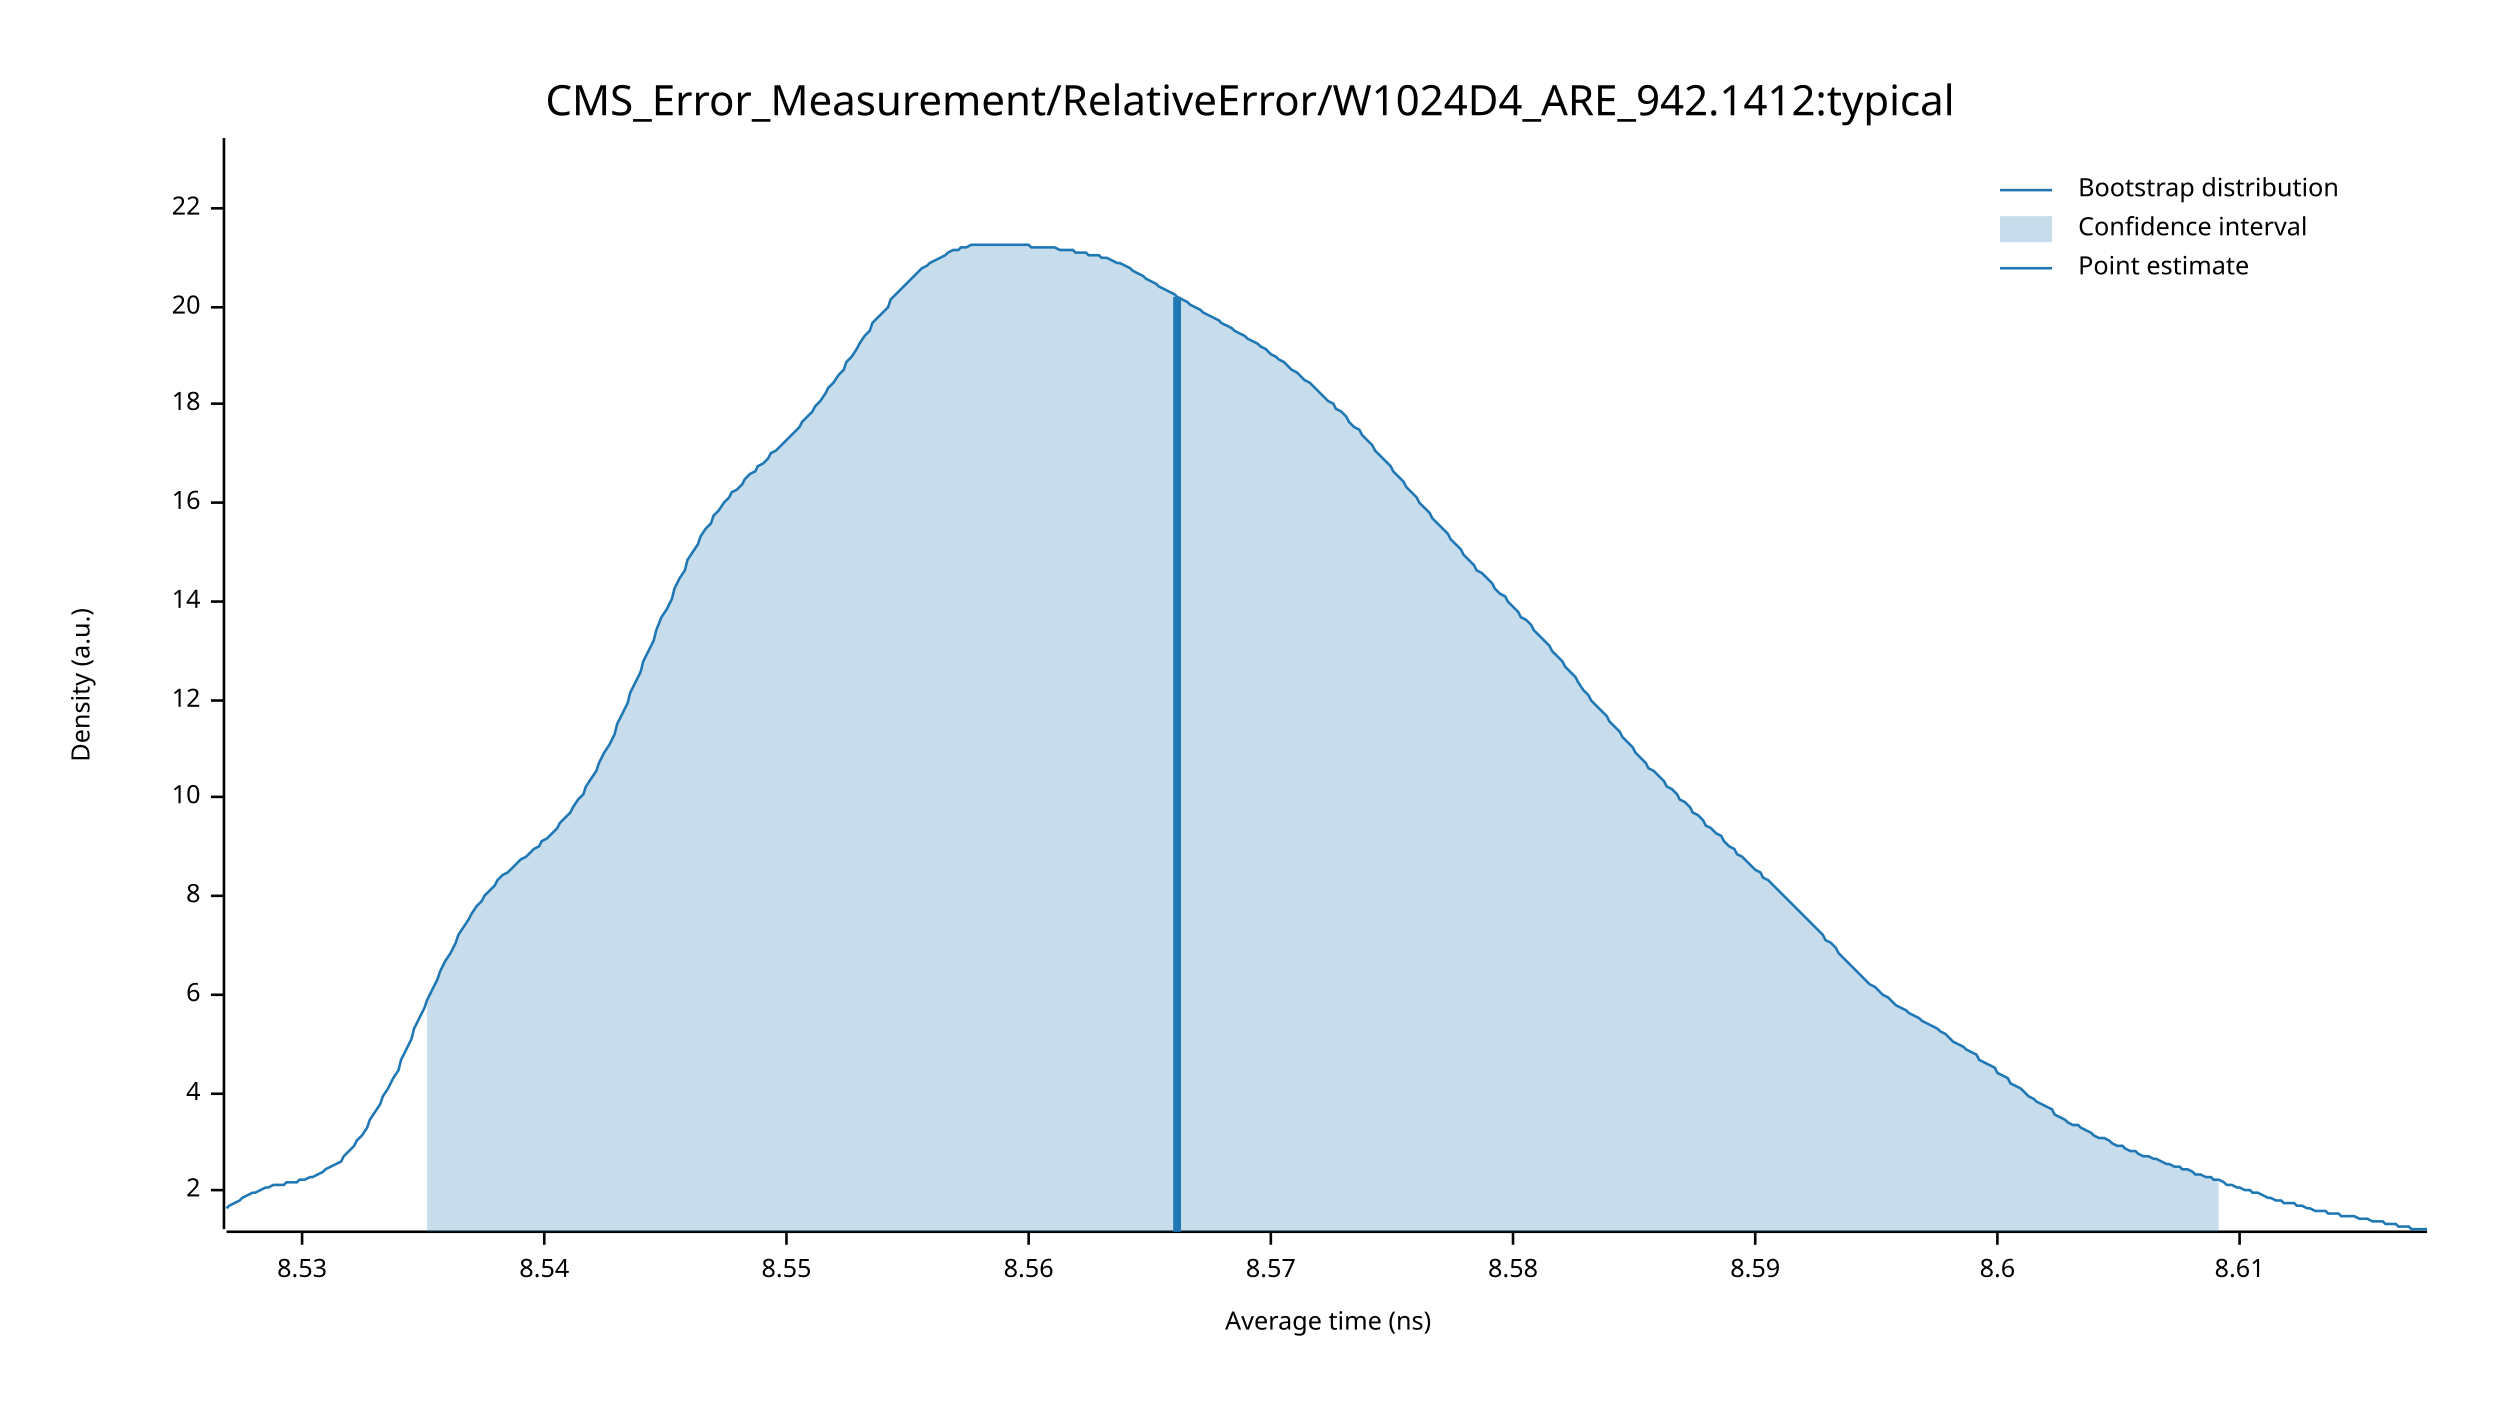
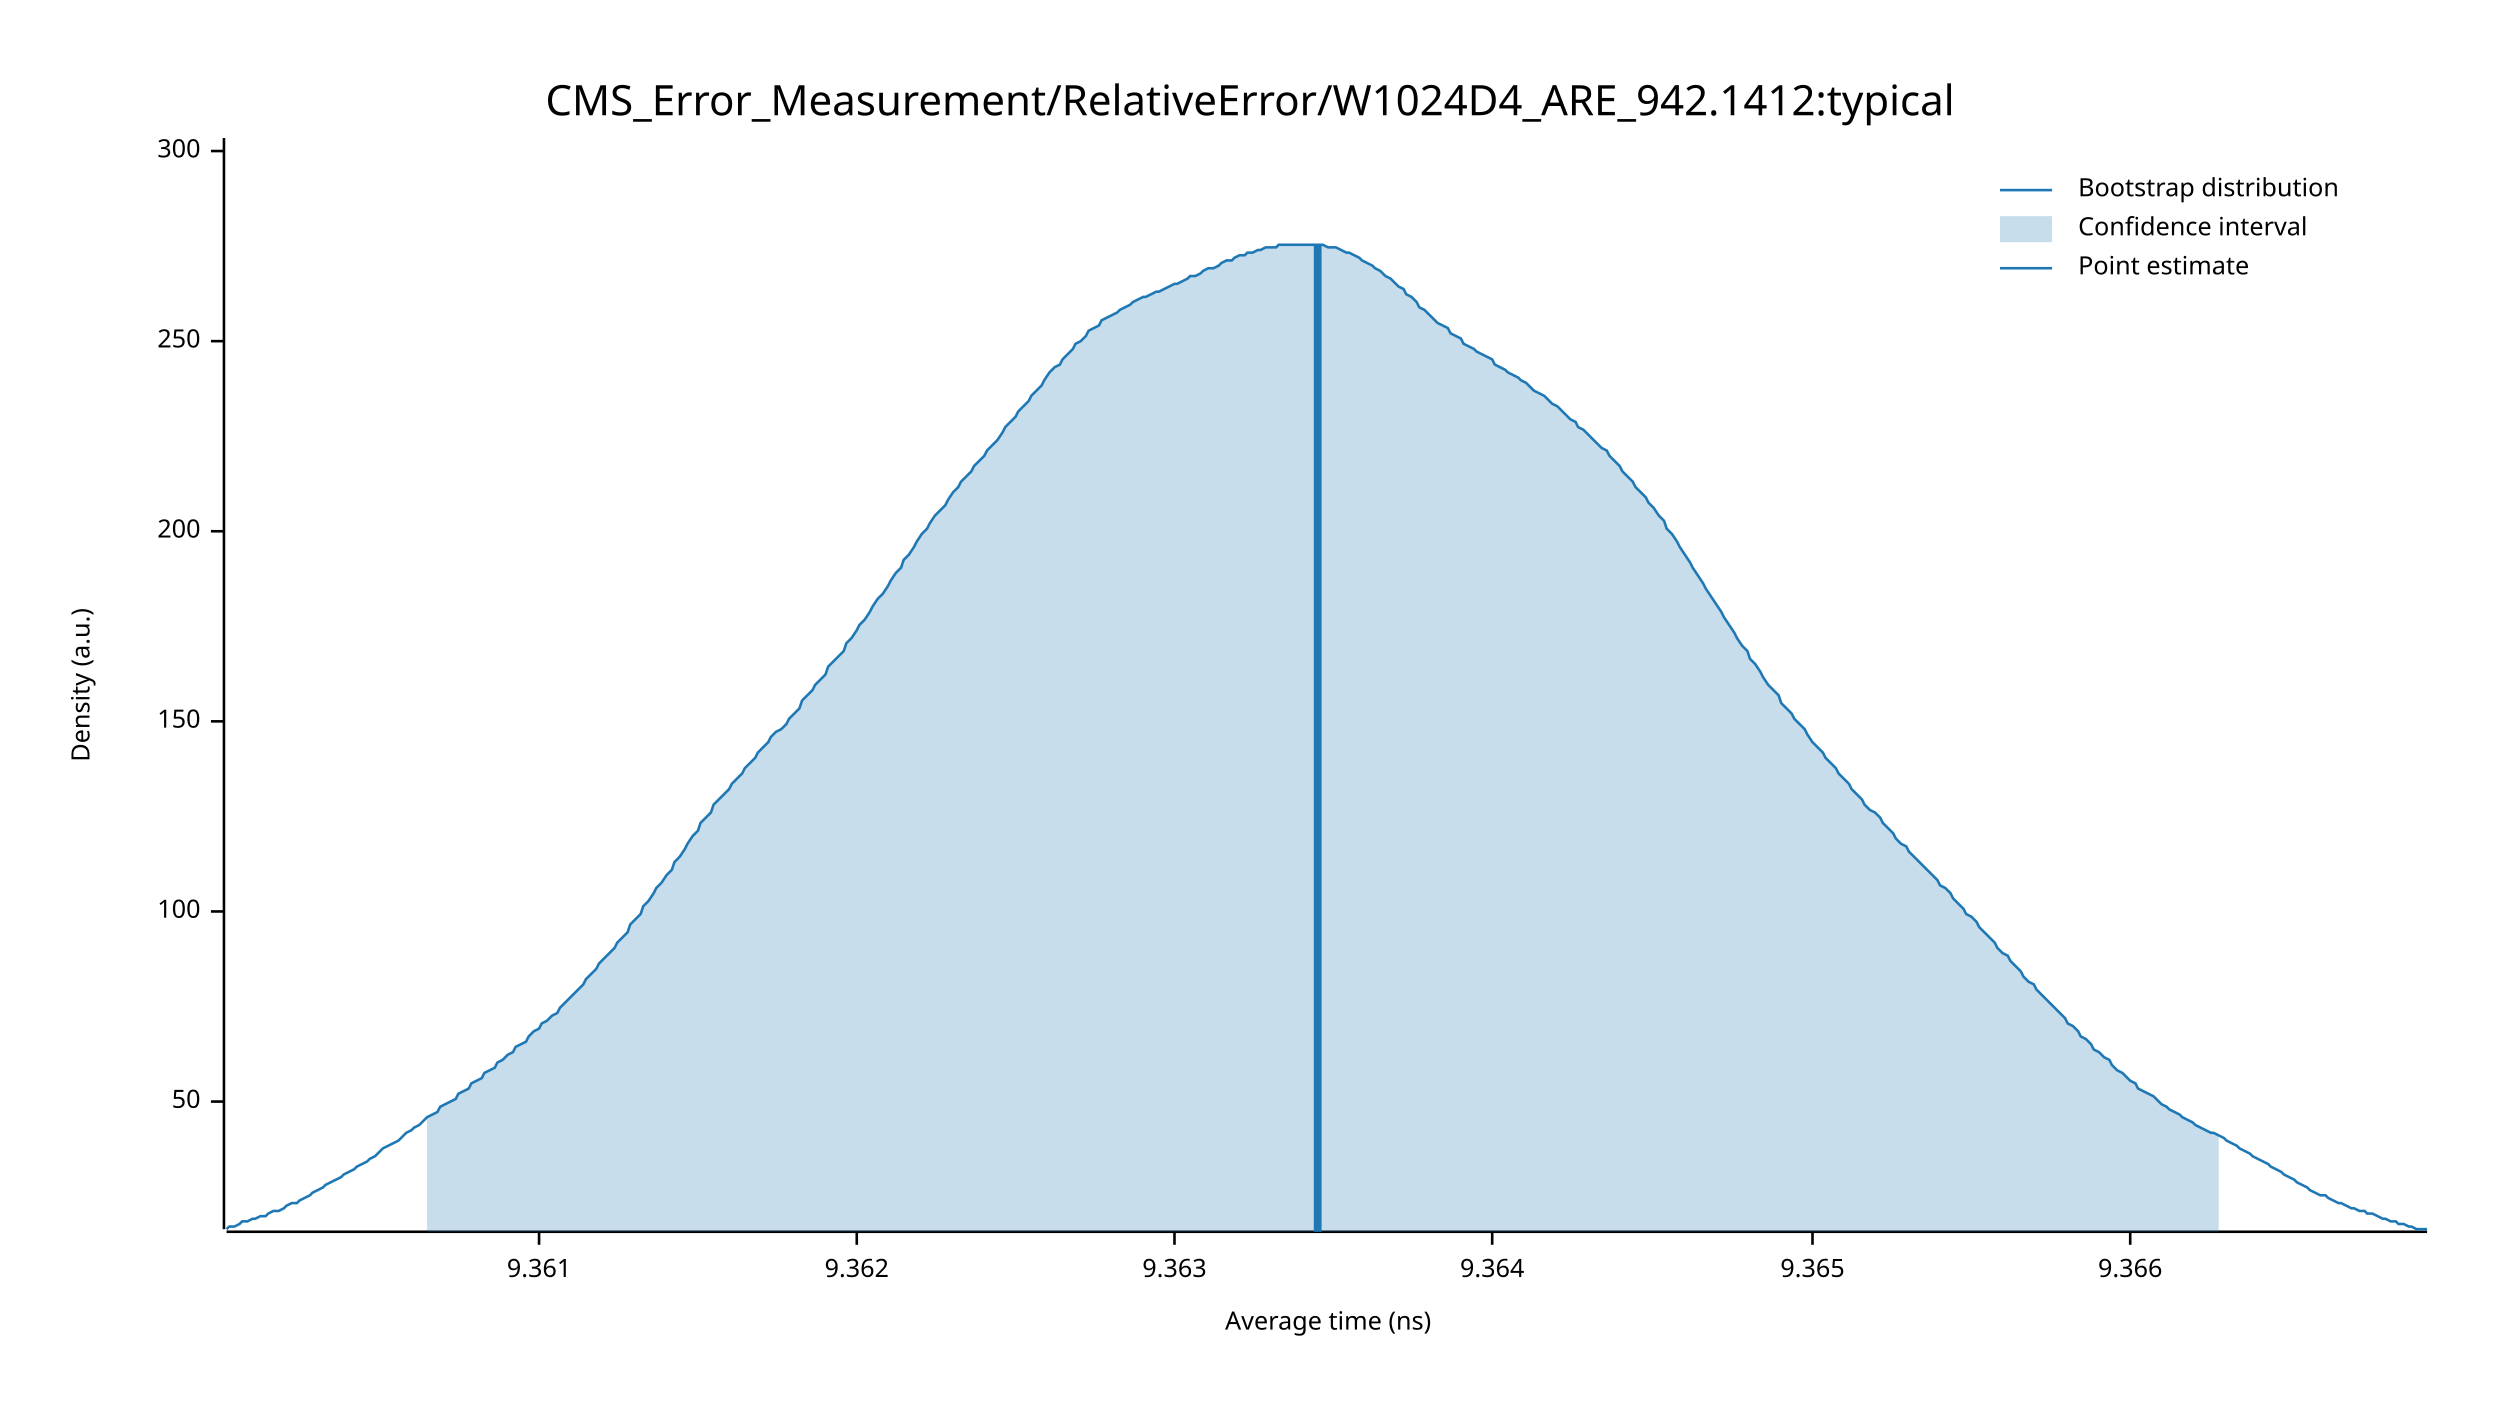
<svg xmlns="http://www.w3.org/2000/svg" width="960" height="540" viewBox="0 0 960 540">
  <text x="480" y="32" dy="0.76em" text-anchor="middle" font-family="sans-serif" font-size="16.129" opacity="1" fill="#000000">
CMS_Error_Measurement/RelativeError/W1024D4_ARE_942.1412:typical
</text>
  <text x="27" y="263" dy="0.76em" text-anchor="middle" font-family="sans-serif" font-size="9.677" opacity="1" fill="#000000" transform="rotate(270, 27, 263)">
Density (a.u.)
</text>
  <text x="510" y="513" dy="-0.5ex" text-anchor="middle" font-family="sans-serif" font-size="9.677" opacity="1" fill="#000000">
Average time (ns)
</text>
  <polyline fill="none" opacity="1" stroke="#000000" stroke-width="1" points="86,53 86,472 " />
-   <text x="77" y="457" dy="0.5ex" text-anchor="end" font-family="sans-serif" font-size="9.677" opacity="1" fill="#000000">
- 2
+   <text x="77" y="423" dy="0.5ex" text-anchor="end" font-family="sans-serif" font-size="9.677" opacity="1" fill="#000000">
+ 50
</text>
-   <polyline fill="none" opacity="1" stroke="#000000" stroke-width="1" points="81,457 86,457 " />
-   <text x="77" y="420" dy="0.5ex" text-anchor="end" font-family="sans-serif" font-size="9.677" opacity="1" fill="#000000">
- 4
+   <polyline fill="none" opacity="1" stroke="#000000" stroke-width="1" points="81,423 86,423 " />
+   <text x="77" y="350" dy="0.5ex" text-anchor="end" font-family="sans-serif" font-size="9.677" opacity="1" fill="#000000">
+ 100
</text>
-   <polyline fill="none" opacity="1" stroke="#000000" stroke-width="1" points="81,420 86,420 " />
-   <text x="77" y="382" dy="0.5ex" text-anchor="end" font-family="sans-serif" font-size="9.677" opacity="1" fill="#000000">
- 6
+   <polyline fill="none" opacity="1" stroke="#000000" stroke-width="1" points="81,350 86,350 " />
+   <text x="77" y="277" dy="0.5ex" text-anchor="end" font-family="sans-serif" font-size="9.677" opacity="1" fill="#000000">
+ 150
</text>
-   <polyline fill="none" opacity="1" stroke="#000000" stroke-width="1" points="81,382 86,382 " />
-   <text x="77" y="344" dy="0.5ex" text-anchor="end" font-family="sans-serif" font-size="9.677" opacity="1" fill="#000000">
- 8
+   <polyline fill="none" opacity="1" stroke="#000000" stroke-width="1" points="81,277 86,277 " />
+   <text x="77" y="204" dy="0.5ex" text-anchor="end" font-family="sans-serif" font-size="9.677" opacity="1" fill="#000000">
+ 200
</text>
-   <polyline fill="none" opacity="1" stroke="#000000" stroke-width="1" points="81,344 86,344 " />
-   <text x="77" y="306" dy="0.5ex" text-anchor="end" font-family="sans-serif" font-size="9.677" opacity="1" fill="#000000">
- 10
+   <polyline fill="none" opacity="1" stroke="#000000" stroke-width="1" points="81,204 86,204 " />
+   <text x="77" y="131" dy="0.5ex" text-anchor="end" font-family="sans-serif" font-size="9.677" opacity="1" fill="#000000">
+ 250
</text>
-   <polyline fill="none" opacity="1" stroke="#000000" stroke-width="1" points="81,306 86,306 " />
-   <text x="77" y="269" dy="0.5ex" text-anchor="end" font-family="sans-serif" font-size="9.677" opacity="1" fill="#000000">
- 12
+   <polyline fill="none" opacity="1" stroke="#000000" stroke-width="1" points="81,131 86,131 " />
+   <text x="77" y="58" dy="0.5ex" text-anchor="end" font-family="sans-serif" font-size="9.677" opacity="1" fill="#000000">
+ 300
</text>
-   <polyline fill="none" opacity="1" stroke="#000000" stroke-width="1" points="81,269 86,269 " />
-   <text x="77" y="231" dy="0.5ex" text-anchor="end" font-family="sans-serif" font-size="9.677" opacity="1" fill="#000000">
- 14
+   <polyline fill="none" opacity="1" stroke="#000000" stroke-width="1" points="81,58 86,58 " />
+   <polyline fill="none" opacity="1" stroke="#000000" stroke-width="1" points="87,473 932,473 " />
+   <text x="207" y="483" dy="0.76em" text-anchor="middle" font-family="sans-serif" font-size="9.677" opacity="1" fill="#000000">
+ 9.361
</text>
-   <polyline fill="none" opacity="1" stroke="#000000" stroke-width="1" points="81,231 86,231 " />
-   <text x="77" y="193" dy="0.5ex" text-anchor="end" font-family="sans-serif" font-size="9.677" opacity="1" fill="#000000">
- 16
+   <polyline fill="none" opacity="1" stroke="#000000" stroke-width="1" points="207,473 207,478 " />
+   <text x="329" y="483" dy="0.76em" text-anchor="middle" font-family="sans-serif" font-size="9.677" opacity="1" fill="#000000">
+ 9.362
</text>
-   <polyline fill="none" opacity="1" stroke="#000000" stroke-width="1" points="81,193 86,193 " />
-   <text x="77" y="155" dy="0.5ex" text-anchor="end" font-family="sans-serif" font-size="9.677" opacity="1" fill="#000000">
- 18
+   <polyline fill="none" opacity="1" stroke="#000000" stroke-width="1" points="329,473 329,478 " />
+   <text x="451" y="483" dy="0.76em" text-anchor="middle" font-family="sans-serif" font-size="9.677" opacity="1" fill="#000000">
+ 9.363
</text>
-   <polyline fill="none" opacity="1" stroke="#000000" stroke-width="1" points="81,155 86,155 " />
-   <text x="77" y="118" dy="0.5ex" text-anchor="end" font-family="sans-serif" font-size="9.677" opacity="1" fill="#000000">
- 20
+   <polyline fill="none" opacity="1" stroke="#000000" stroke-width="1" points="451,473 451,478 " />
+   <text x="573" y="483" dy="0.76em" text-anchor="middle" font-family="sans-serif" font-size="9.677" opacity="1" fill="#000000">
+ 9.364
</text>
-   <polyline fill="none" opacity="1" stroke="#000000" stroke-width="1" points="81,118 86,118 " />
-   <text x="77" y="80" dy="0.5ex" text-anchor="end" font-family="sans-serif" font-size="9.677" opacity="1" fill="#000000">
- 22
+   <polyline fill="none" opacity="1" stroke="#000000" stroke-width="1" points="573,473 573,478 " />
+   <text x="696" y="483" dy="0.76em" text-anchor="middle" font-family="sans-serif" font-size="9.677" opacity="1" fill="#000000">
+ 9.365
</text>
-   <polyline fill="none" opacity="1" stroke="#000000" stroke-width="1" points="81,80 86,80 " />
-   <polyline fill="none" opacity="1" stroke="#000000" stroke-width="1" points="87,473 932,473 " />
-   <text x="116" y="483" dy="0.76em" text-anchor="middle" font-family="sans-serif" font-size="9.677" opacity="1" fill="#000000">
- 8.53
+   <polyline fill="none" opacity="1" stroke="#000000" stroke-width="1" points="696,473 696,478 " />
+   <text x="818" y="483" dy="0.76em" text-anchor="middle" font-family="sans-serif" font-size="9.677" opacity="1" fill="#000000">
+ 9.366
</text>
-   <polyline fill="none" opacity="1" stroke="#000000" stroke-width="1" points="116,473 116,478 " />
-   <text x="209" y="483" dy="0.76em" text-anchor="middle" font-family="sans-serif" font-size="9.677" opacity="1" fill="#000000">
- 8.54
- </text>
-   <polyline fill="none" opacity="1" stroke="#000000" stroke-width="1" points="209,473 209,478 " />
-   <text x="302" y="483" dy="0.76em" text-anchor="middle" font-family="sans-serif" font-size="9.677" opacity="1" fill="#000000">
- 8.55
- </text>
-   <polyline fill="none" opacity="1" stroke="#000000" stroke-width="1" points="302,473 302,478 " />
-   <text x="395" y="483" dy="0.76em" text-anchor="middle" font-family="sans-serif" font-size="9.677" opacity="1" fill="#000000">
- 8.56
- </text>
-   <polyline fill="none" opacity="1" stroke="#000000" stroke-width="1" points="395,473 395,478 " />
-   <text x="488" y="483" dy="0.76em" text-anchor="middle" font-family="sans-serif" font-size="9.677" opacity="1" fill="#000000">
- 8.57
- </text>
-   <polyline fill="none" opacity="1" stroke="#000000" stroke-width="1" points="488,473 488,478 " />
-   <text x="581" y="483" dy="0.76em" text-anchor="middle" font-family="sans-serif" font-size="9.677" opacity="1" fill="#000000">
- 8.58
- </text>
-   <polyline fill="none" opacity="1" stroke="#000000" stroke-width="1" points="581,473 581,478 " />
-   <text x="674" y="483" dy="0.76em" text-anchor="middle" font-family="sans-serif" font-size="9.677" opacity="1" fill="#000000">
- 8.59
- </text>
-   <polyline fill="none" opacity="1" stroke="#000000" stroke-width="1" points="674,473 674,478 " />
-   <text x="767" y="483" dy="0.76em" text-anchor="middle" font-family="sans-serif" font-size="9.677" opacity="1" fill="#000000">
- 8.6
- </text>
-   <polyline fill="none" opacity="1" stroke="#000000" stroke-width="1" points="767,473 767,478 " />
-   <text x="860" y="483" dy="0.76em" text-anchor="middle" font-family="sans-serif" font-size="9.677" opacity="1" fill="#000000">
- 8.61
- </text>
-   <polyline fill="none" opacity="1" stroke="#000000" stroke-width="1" points="860,473 860,478 " />
-   <polyline fill="none" opacity="1" stroke="#1F78B4" stroke-width="1" points="87,464 88,463 90,462 92,461 93,460 95,459 97,458 98,458 100,457 102,456 103,456 105,455 107,455 109,455 110,454 112,454 114,454 115,453 117,453 119,452 120,452 122,451 124,450 125,449 127,448 129,447 131,446 132,444 134,442 136,440 137,438 139,436 141,433 142,430 144,427 146,424 147,421 149,418 151,414 153,411 154,407 156,403 158,399 159,395 161,391 163,387 164,384 166,380 168,376 169,373 171,369 173,366 175,362 176,359 178,356 180,353 181,351 183,348 185,346 186,344 188,342 190,340 191,338 193,336 195,335 197,333 198,332 200,330 202,329 203,328 205,326 207,325 208,323 210,322 212,320 214,318 215,316 217,314 219,312 220,310 222,307 224,305 225,302 227,299 229,296 230,293 232,289 234,286 236,282 237,278 239,274 241,270 242,266 244,262 246,258 247,254 249,250 251,246 252,242 254,237 256,234 258,230 259,226 261,222 263,219 264,215 266,212 268,209 269,206 271,203 273,201 274,198 276,196 278,193 280,191 281,189 283,188 285,186 286,184 288,182 290,181 291,179 293,178 295,176 296,174 298,173 300,171 302,169 303,168 305,166 307,164 308,162 310,160 312,158 313,156 315,154 317,151 318,149 320,147 322,144 324,142 325,139 327,137 329,134 330,132 332,129 334,127 335,124 337,122 339,120 341,118 342,115 344,113 346,111 347,110 349,108 351,106 352,105 354,103 356,102 357,101 359,100 361,99 363,98 364,97 366,96 368,96 369,95 371,95 373,94 374,94 376,94 378,94 379,94 381,94 383,94 385,94 386,94 388,94 390,94 391,94 393,94 395,94 396,95 398,95 400,95 401,95 403,95 405,95 407,96 408,96 410,96 412,96 413,97 415,97 417,97 418,98 420,98 422,98 423,99 425,99 427,100 429,101 430,101 432,102 434,103 435,104 437,105 439,106 440,107 442,108 444,109 445,110 447,111 449,112 451,113 452,114 454,115 456,116 457,117 459,118 461,119 462,120 464,121 466,122 468,123 469,124 471,125 473,126 474,127 476,128 478,129 479,130 481,131 483,132 484,133 486,134 488,136 490,137 491,138 493,139 495,141 496,142 498,143 500,145 501,146 503,147 505,149 506,150 508,152 510,154 512,155 513,157 515,158 517,160 518,162 520,164 522,165 523,167 525,169 527,171 528,173 530,175 532,177 534,179 535,181 537,183 539,185 540,187 542,189 544,191 545,193 547,195 549,197 550,199 552,201 554,203 556,205 557,207 559,209 561,211 562,213 564,215 566,217 567,219 569,220 571,222 573,224 574,226 576,228 578,229 579,231 581,233 583,235 584,237 586,238 588,240 589,242 591,244 593,246 595,248 596,250 598,252 600,254 601,256 603,258 605,260 606,262 608,265 610,267 611,269 613,271 615,273 617,275 618,277 620,279 622,281 623,283 625,285 627,287 628,289 630,291 632,293 633,295 635,296 637,298 639,300 640,302 642,303 644,305 645,307 647,308 649,310 650,312 652,313 654,315 655,317 657,318 659,320 661,321 662,323 664,325 666,326 667,328 669,329 671,331 672,332 674,334 676,335 677,337 679,338 681,340 683,342 684,343 686,345 688,347 689,348 691,350 693,352 694,353 696,355 698,357 700,359 701,361 703,362 705,364 706,366 708,368 710,370 711,371 713,373 715,375 716,376 718,378 720,379 722,381 723,382 725,383 727,385 728,386 730,387 732,388 733,389 735,390 737,391 738,392 740,393 742,394 744,395 745,396 747,397 749,399 750,400 752,401 754,402 755,403 757,404 759,405 760,407 762,408 764,409 766,410 767,412 769,413 771,414 772,416 774,417 776,418 777,419 779,421 781,422 782,423 784,424 786,425 788,426 789,428 791,429 793,430 794,431 796,432 798,432 799,433 801,434 803,435 804,436 806,437 808,437 810,438 811,439 813,440 815,440 816,441 818,442 820,442 821,443 823,444 825,444 827,445 828,445 830,446 832,447 833,447 835,448 837,448 838,449 840,449 842,450 843,451 845,451 847,452 849,452 850,453 852,453 854,454 855,455 857,455 859,456 860,456 862,457 864,457 865,458 867,458 869,459 871,460 872,460 874,461 876,461 877,462 879,462 881,462 882,463 884,463 886,464 887,464 889,465 891,465 893,465 894,466 896,466 898,466 899,467 901,467 903,467 904,467 906,468 908,468 909,468 911,469 913,469 915,469 916,470 918,470 920,470 921,471 923,471 925,471 926,472 928,472 930,472 932,472 " />
-   <polygon opacity="0.25" fill="#1F78B4" points="164,384 166,380 168,376 169,373 171,369 173,366 175,362 176,359 178,356 180,353 181,351 183,348 185,346 186,344 188,342 190,340 191,338 193,336 195,335 197,333 198,332 200,330 202,329 203,328 205,326 207,325 208,323 210,322 212,320 214,318 215,316 217,314 219,312 220,310 222,307 224,305 225,302 227,299 229,296 230,293 232,289 234,286 236,282 237,278 239,274 241,270 242,266 244,262 246,258 247,254 249,250 251,246 252,242 254,237 256,234 258,230 259,226 261,222 263,219 264,215 266,212 268,209 269,206 271,203 273,201 274,198 276,196 278,193 280,191 281,189 283,188 285,186 286,184 288,182 290,181 291,179 293,178 295,176 296,174 298,173 300,171 302,169 303,168 305,166 307,164 308,162 310,160 312,158 313,156 315,154 317,151 318,149 320,147 322,144 324,142 325,139 327,137 329,134 330,132 332,129 334,127 335,124 337,122 339,120 341,118 342,115 344,113 346,111 347,110 349,108 351,106 352,105 354,103 356,102 357,101 359,100 361,99 363,98 364,97 366,96 368,96 369,95 371,95 373,94 374,94 376,94 378,94 379,94 381,94 383,94 385,94 386,94 388,94 390,94 391,94 393,94 395,94 396,95 398,95 400,95 401,95 403,95 405,95 407,96 408,96 410,96 412,96 413,97 415,97 417,97 418,98 420,98 422,98 423,99 425,99 427,100 429,101 430,101 432,102 434,103 435,104 437,105 439,106 440,107 442,108 444,109 445,110 447,111 449,112 451,113 452,114 454,115 456,116 457,117 459,118 461,119 462,120 464,121 466,122 468,123 469,124 471,125 473,126 474,127 476,128 478,129 479,130 481,131 483,132 484,133 486,134 488,136 490,137 491,138 493,139 495,141 496,142 498,143 500,145 501,146 503,147 505,149 506,150 508,152 510,154 512,155 513,157 515,158 517,160 518,162 520,164 522,165 523,167 525,169 527,171 528,173 530,175 532,177 534,179 535,181 537,183 539,185 540,187 542,189 544,191 545,193 547,195 549,197 550,199 552,201 554,203 556,205 557,207 559,209 561,211 562,213 564,215 566,217 567,219 569,220 571,222 573,224 574,226 576,228 578,229 579,231 581,233 583,235 584,237 586,238 588,240 589,242 591,244 593,246 595,248 596,250 598,252 600,254 601,256 603,258 605,260 606,262 608,265 610,267 611,269 613,271 615,273 617,275 618,277 620,279 622,281 623,283 625,285 627,287 628,289 630,291 632,293 633,295 635,296 637,298 639,300 640,302 642,303 644,305 645,307 647,308 649,310 650,312 652,313 654,315 655,317 657,318 659,320 661,321 662,323 664,325 666,326 667,328 669,329 671,331 672,332 674,334 676,335 677,337 679,338 681,340 683,342 684,343 686,345 688,347 689,348 691,350 693,352 694,353 696,355 698,357 700,359 701,361 703,362 705,364 706,366 708,368 710,370 711,371 713,373 715,375 716,376 718,378 720,379 722,381 723,382 725,383 727,385 728,386 730,387 732,388 733,389 735,390 737,391 738,392 740,393 742,394 744,395 745,396 747,397 749,399 750,400 752,401 754,402 755,403 757,404 759,405 760,407 762,408 764,409 766,410 767,412 769,413 771,414 772,416 774,417 776,418 777,419 779,421 781,422 782,423 784,424 786,425 788,426 789,428 791,429 793,430 794,431 796,432 798,432 799,433 801,434 803,435 804,436 806,437 808,437 810,438 811,439 813,440 815,440 816,441 818,442 820,442 821,443 823,444 825,444 827,445 828,445 830,446 832,447 833,447 835,448 837,448 838,449 840,449 842,450 843,451 845,451 847,452 849,452 850,453 852,453 852,473 164,473 " />
-   <polyline fill="none" opacity="1" stroke="#1F78B4" stroke-width="3" points="452,473 452,114 " />
+   <polyline fill="none" opacity="1" stroke="#000000" stroke-width="1" points="818,473 818,478 " />
+   <polyline fill="none" opacity="1" stroke="#1F78B4" stroke-width="1" points="87,472 88,471 90,471 92,470 93,469 95,469 97,468 98,468 100,467 102,467 103,466 105,465 107,465 109,464 110,463 112,462 114,462 115,461 117,460 119,459 120,458 122,457 124,456 125,455 127,454 129,453 131,452 132,451 134,450 136,449 137,448 139,447 141,446 142,445 144,444 146,442 147,441 149,440 151,439 153,438 154,437 156,435 158,434 159,433 161,432 163,430 164,429 166,428 168,427 169,425 171,424 173,423 175,422 176,420 178,419 180,418 181,416 183,415 185,414 186,412 188,411 190,410 191,408 193,407 195,405 197,404 198,402 200,401 202,400 203,398 205,396 207,395 208,393 210,392 212,390 214,389 215,387 217,385 219,383 220,382 222,380 224,378 225,376 227,374 229,372 230,370 232,368 234,366 236,364 237,362 239,360 241,358 242,355 244,353 246,351 247,348 249,346 251,343 252,341 254,339 256,336 258,334 259,331 261,329 263,326 264,324 266,321 268,319 269,316 271,314 273,312 274,309 276,307 278,305 280,303 281,301 283,299 285,297 286,295 288,293 290,291 291,289 293,287 295,285 296,283 298,281 300,280 302,278 303,276 305,274 307,272 308,269 310,267 312,265 313,263 315,261 317,259 318,256 320,254 322,252 324,250 325,247 327,245 329,242 330,240 332,238 334,235 335,233 337,230 339,228 341,225 342,223 344,220 346,218 347,215 349,213 351,210 352,208 354,205 356,203 357,201 359,198 361,196 363,194 364,192 366,189 368,187 369,185 371,183 373,181 374,179 376,177 378,175 379,173 381,171 383,169 385,166 386,164 388,162 390,160 391,158 393,156 395,154 396,152 398,150 400,148 401,146 403,143 405,141 407,140 408,138 410,136 412,134 413,132 415,131 417,129 418,127 420,126 422,125 423,123 425,122 427,121 429,120 430,119 432,118 434,117 435,116 437,115 439,114 440,114 442,113 444,112 445,112 447,111 449,110 451,109 452,109 454,108 456,107 457,106 459,106 461,105 462,104 464,103 466,103 468,102 469,101 471,100 473,100 474,99 476,98 478,98 479,97 481,97 483,96 484,96 486,95 488,95 490,95 491,94 493,94 495,94 496,94 498,94 500,94 501,94 503,94 505,94 506,94 508,94 510,95 512,95 513,95 515,96 517,97 518,97 520,98 522,99 523,100 525,101 527,102 528,103 530,104 532,106 534,107 535,108 537,110 539,111 540,113 542,114 544,116 545,118 547,119 549,121 550,122 552,124 554,125 556,126 557,128 559,129 561,130 562,132 564,133 566,134 567,135 569,136 571,137 573,138 574,140 576,141 578,142 579,143 581,144 583,145 584,146 586,147 588,149 589,150 591,151 593,152 595,154 596,155 598,156 600,158 601,159 603,161 605,162 606,164 608,165 610,167 611,168 613,170 615,172 617,173 618,175 620,177 622,179 623,181 625,183 627,185 628,187 630,189 632,191 633,193 635,195 637,198 639,200 640,203 642,205 644,208 645,210 647,213 649,216 650,218 652,221 654,224 655,226 657,229 659,232 661,235 662,237 664,240 666,243 667,245 669,248 671,250 672,253 674,255 676,258 677,260 679,263 681,265 683,267 684,270 686,272 688,274 689,276 691,278 693,280 694,282 696,285 698,287 700,289 701,291 703,293 705,295 706,297 708,299 710,301 711,303 713,305 715,307 716,309 718,311 720,312 722,314 723,316 725,318 727,320 728,322 730,324 732,325 733,327 735,329 737,331 738,332 740,334 742,336 744,338 745,340 747,341 749,343 750,345 752,347 754,349 755,351 757,352 759,354 760,356 762,358 764,360 766,362 767,364 769,366 771,367 772,369 774,371 776,373 777,375 779,377 781,378 782,380 784,382 786,384 788,386 789,387 791,389 793,391 794,393 796,394 798,396 799,398 801,399 803,401 804,403 806,404 808,406 810,407 811,409 813,411 815,412 816,413 818,415 820,416 821,418 823,419 825,420 827,421 828,422 830,424 832,425 833,426 835,427 837,428 838,429 840,430 842,431 843,432 845,433 847,434 849,435 850,435 852,436 854,437 855,438 857,439 859,440 860,441 862,442 864,443 865,444 867,445 869,446 871,447 872,448 874,449 876,450 877,451 879,452 881,453 882,454 884,455 886,456 887,457 889,458 891,459 893,459 894,460 896,461 898,462 899,462 901,463 903,464 904,464 906,465 908,465 909,466 911,466 913,467 915,468 916,468 918,469 920,469 921,470 923,470 925,471 926,471 928,472 930,472 932,472 " />
+   <polygon opacity="0.25" fill="#1F78B4" points="164,429 166,428 168,427 169,425 171,424 173,423 175,422 176,420 178,419 180,418 181,416 183,415 185,414 186,412 188,411 190,410 191,408 193,407 195,405 197,404 198,402 200,401 202,400 203,398 205,396 207,395 208,393 210,392 212,390 214,389 215,387 217,385 219,383 220,382 222,380 224,378 225,376 227,374 229,372 230,370 232,368 234,366 236,364 237,362 239,360 241,358 242,355 244,353 246,351 247,348 249,346 251,343 252,341 254,339 256,336 258,334 259,331 261,329 263,326 264,324 266,321 268,319 269,316 271,314 273,312 274,309 276,307 278,305 280,303 281,301 283,299 285,297 286,295 288,293 290,291 291,289 293,287 295,285 296,283 298,281 300,280 302,278 303,276 305,274 307,272 308,269 310,267 312,265 313,263 315,261 317,259 318,256 320,254 322,252 324,250 325,247 327,245 329,242 330,240 332,238 334,235 335,233 337,230 339,228 341,225 342,223 344,220 346,218 347,215 349,213 351,210 352,208 354,205 356,203 357,201 359,198 361,196 363,194 364,192 366,189 368,187 369,185 371,183 373,181 374,179 376,177 378,175 379,173 381,171 383,169 385,166 386,164 388,162 390,160 391,158 393,156 395,154 396,152 398,150 400,148 401,146 403,143 405,141 407,140 408,138 410,136 412,134 413,132 415,131 417,129 418,127 420,126 422,125 423,123 425,122 427,121 429,120 430,119 432,118 434,117 435,116 437,115 439,114 440,114 442,113 444,112 445,112 447,111 449,110 451,109 452,109 454,108 456,107 457,106 459,106 461,105 462,104 464,103 466,103 468,102 469,101 471,100 473,100 474,99 476,98 478,98 479,97 481,97 483,96 484,96 486,95 488,95 490,95 491,94 493,94 495,94 496,94 498,94 500,94 501,94 503,94 505,94 506,94 508,94 510,95 512,95 513,95 515,96 517,97 518,97 520,98 522,99 523,100 525,101 527,102 528,103 530,104 532,106 534,107 535,108 537,110 539,111 540,113 542,114 544,116 545,118 547,119 549,121 550,122 552,124 554,125 556,126 557,128 559,129 561,130 562,132 564,133 566,134 567,135 569,136 571,137 573,138 574,140 576,141 578,142 579,143 581,144 583,145 584,146 586,147 588,149 589,150 591,151 593,152 595,154 596,155 598,156 600,158 601,159 603,161 605,162 606,164 608,165 610,167 611,168 613,170 615,172 617,173 618,175 620,177 622,179 623,181 625,183 627,185 628,187 630,189 632,191 633,193 635,195 637,198 639,200 640,203 642,205 644,208 645,210 647,213 649,216 650,218 652,221 654,224 655,226 657,229 659,232 661,235 662,237 664,240 666,243 667,245 669,248 671,250 672,253 674,255 676,258 677,260 679,263 681,265 683,267 684,270 686,272 688,274 689,276 691,278 693,280 694,282 696,285 698,287 700,289 701,291 703,293 705,295 706,297 708,299 710,301 711,303 713,305 715,307 716,309 718,311 720,312 722,314 723,316 725,318 727,320 728,322 730,324 732,325 733,327 735,329 737,331 738,332 740,334 742,336 744,338 745,340 747,341 749,343 750,345 752,347 754,349 755,351 757,352 759,354 760,356 762,358 764,360 766,362 767,364 769,366 771,367 772,369 774,371 776,373 777,375 779,377 781,378 782,380 784,382 786,384 788,386 789,387 791,389 793,391 794,393 796,394 798,396 799,398 801,399 803,401 804,403 806,404 808,406 810,407 811,409 813,411 815,412 816,413 818,415 820,416 821,418 823,419 825,420 827,421 828,422 830,424 832,425 833,426 835,427 837,428 838,429 840,430 842,431 843,432 845,433 847,434 849,435 850,435 852,436 852,473 164,473 " />
+   <polyline fill="none" opacity="1" stroke="#1F78B4" stroke-width="3" points="506,473 506,94 " />
  <text x="798" y="68" dy="0.76em" text-anchor="start" font-family="sans-serif" font-size="9.677" opacity="1" fill="#000000">
Bootstrap distribution
</text>
  <text x="798" y="83" dy="0.76em" text-anchor="start" font-family="sans-serif" font-size="9.677" opacity="1" fill="#000000">
Confidence interval
</text>
  <text x="798" y="98" dy="0.76em" text-anchor="start" font-family="sans-serif" font-size="9.677" opacity="1" fill="#000000">
Point estimate
</text>
  <polyline fill="none" opacity="1" stroke="#1F78B4" stroke-width="1" points="768,73 788,73 " />
  <rect x="768" y="83" width="20" height="10" opacity="0.25" fill="#1F78B4" stroke="none" />
  <polyline fill="none" opacity="1" stroke="#1F78B4" stroke-width="1" points="768,103 788,103 " />
</svg>
